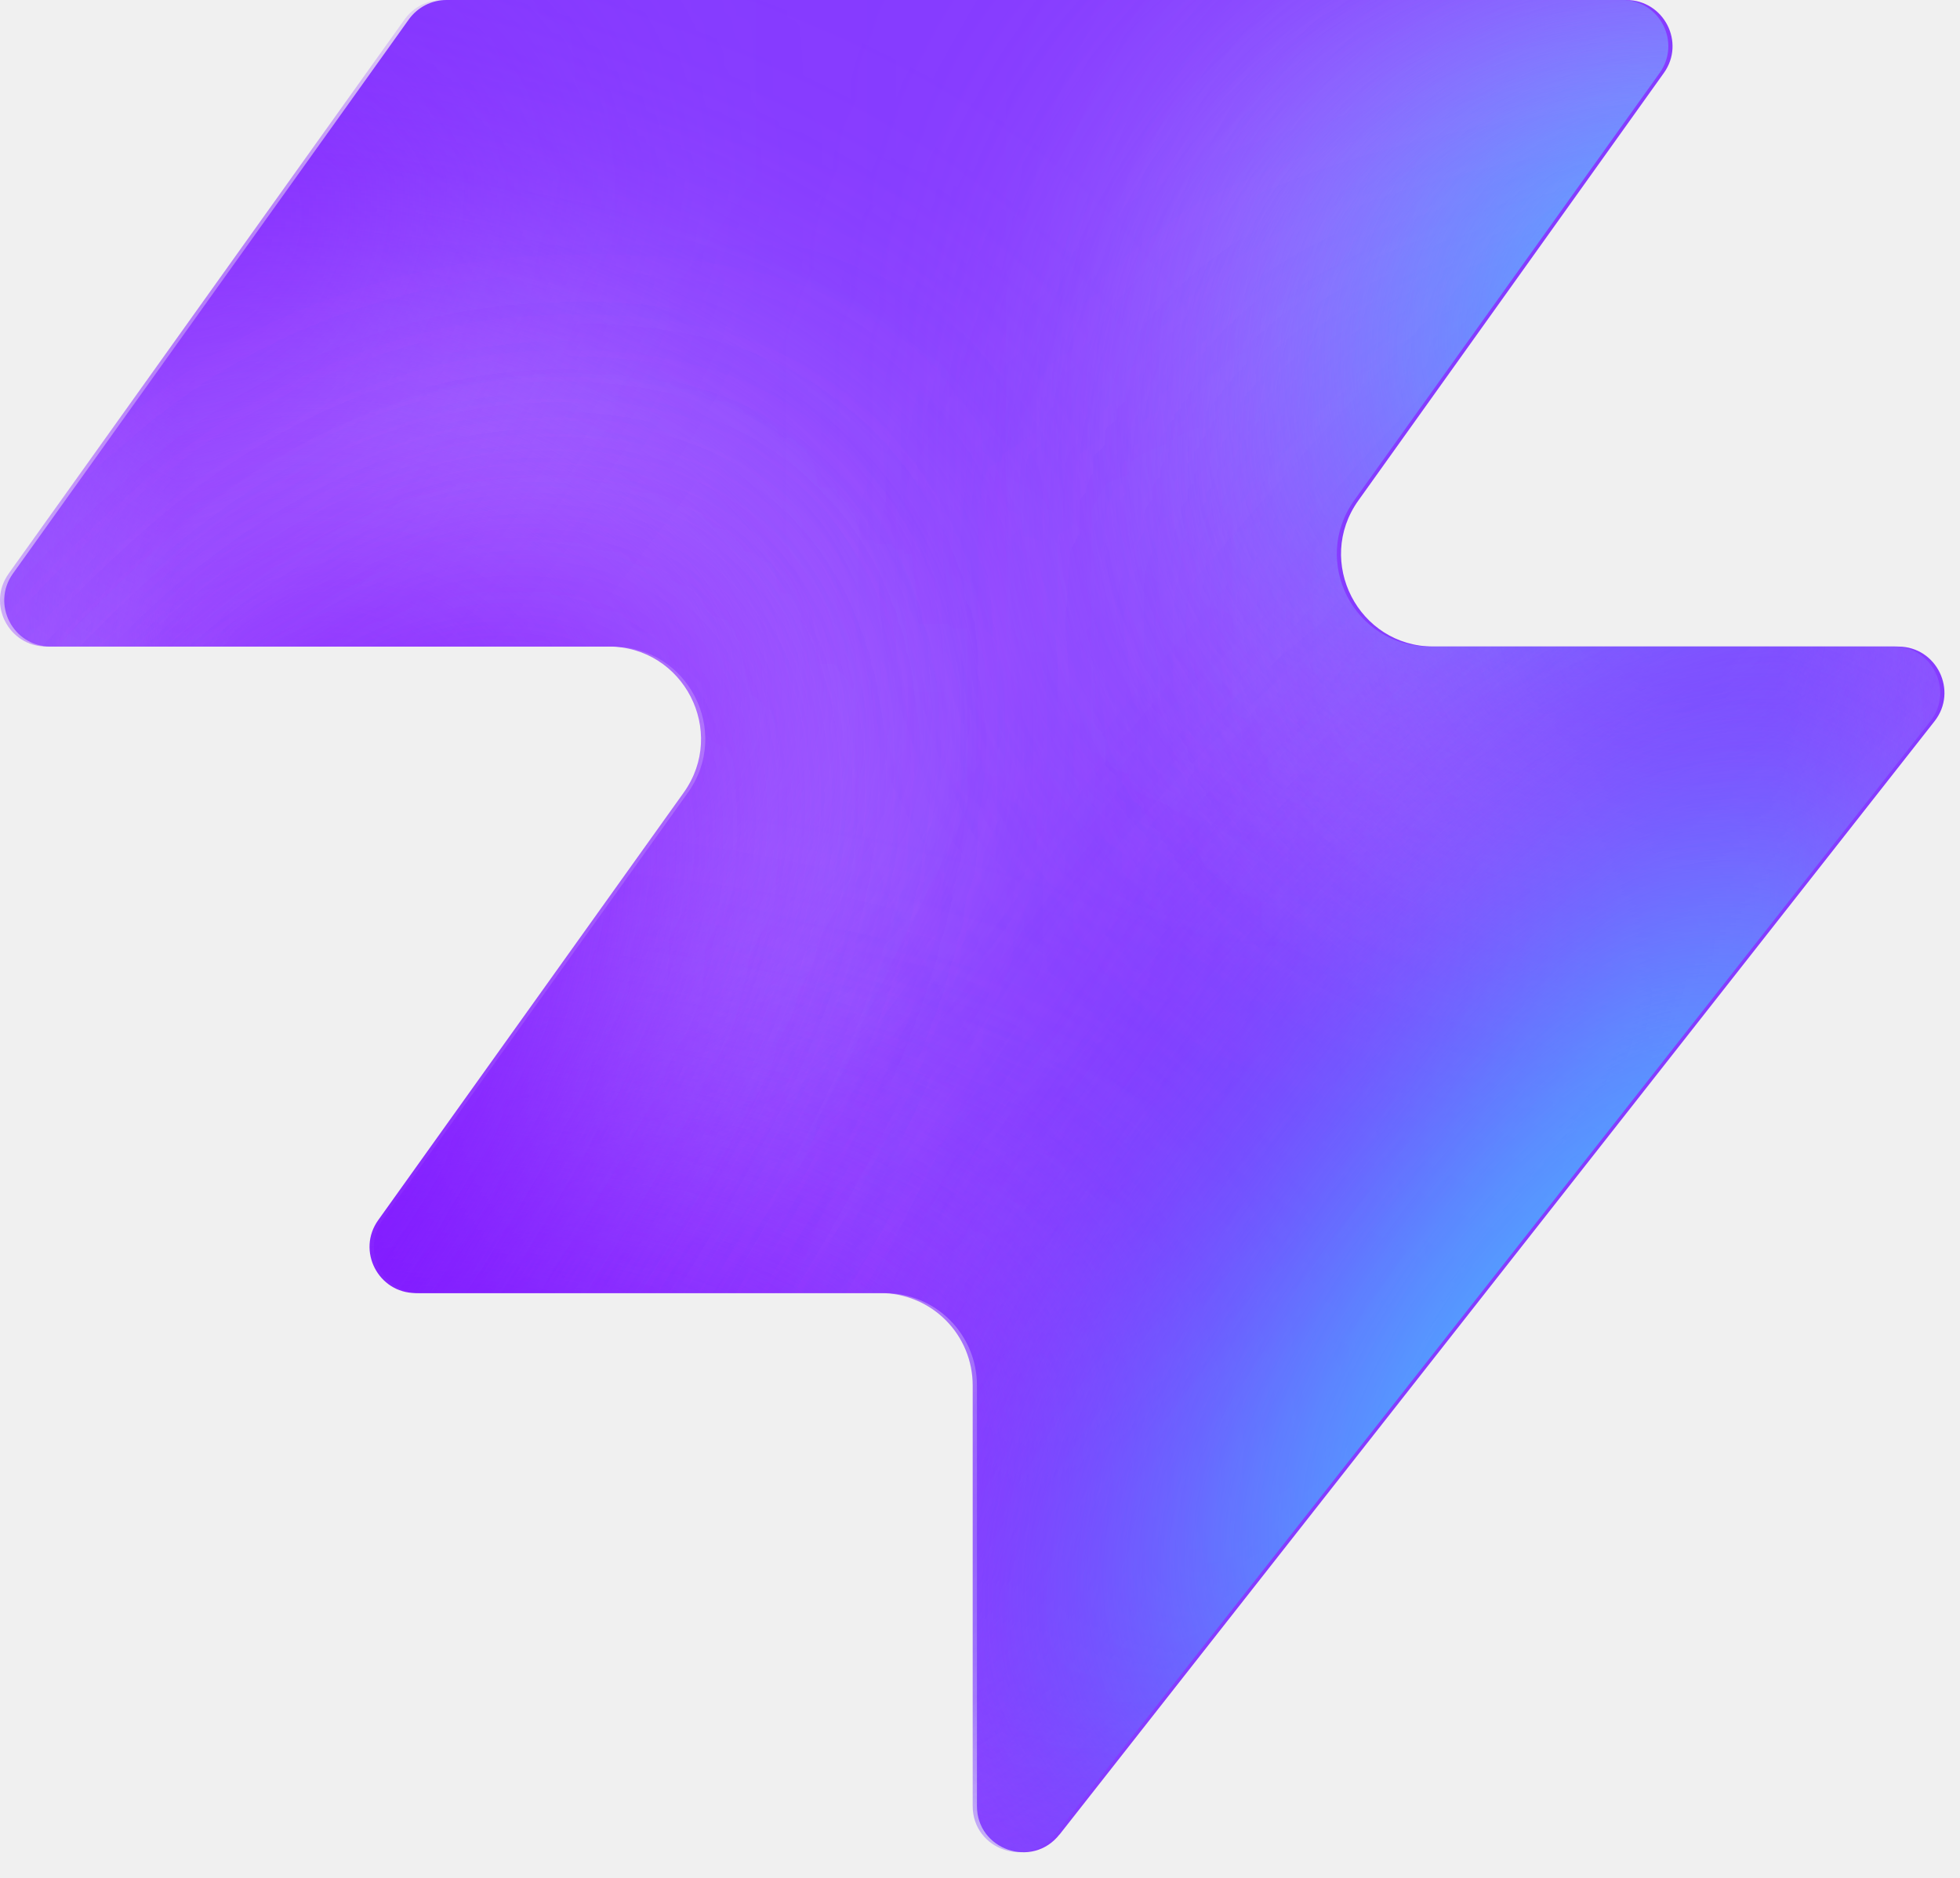
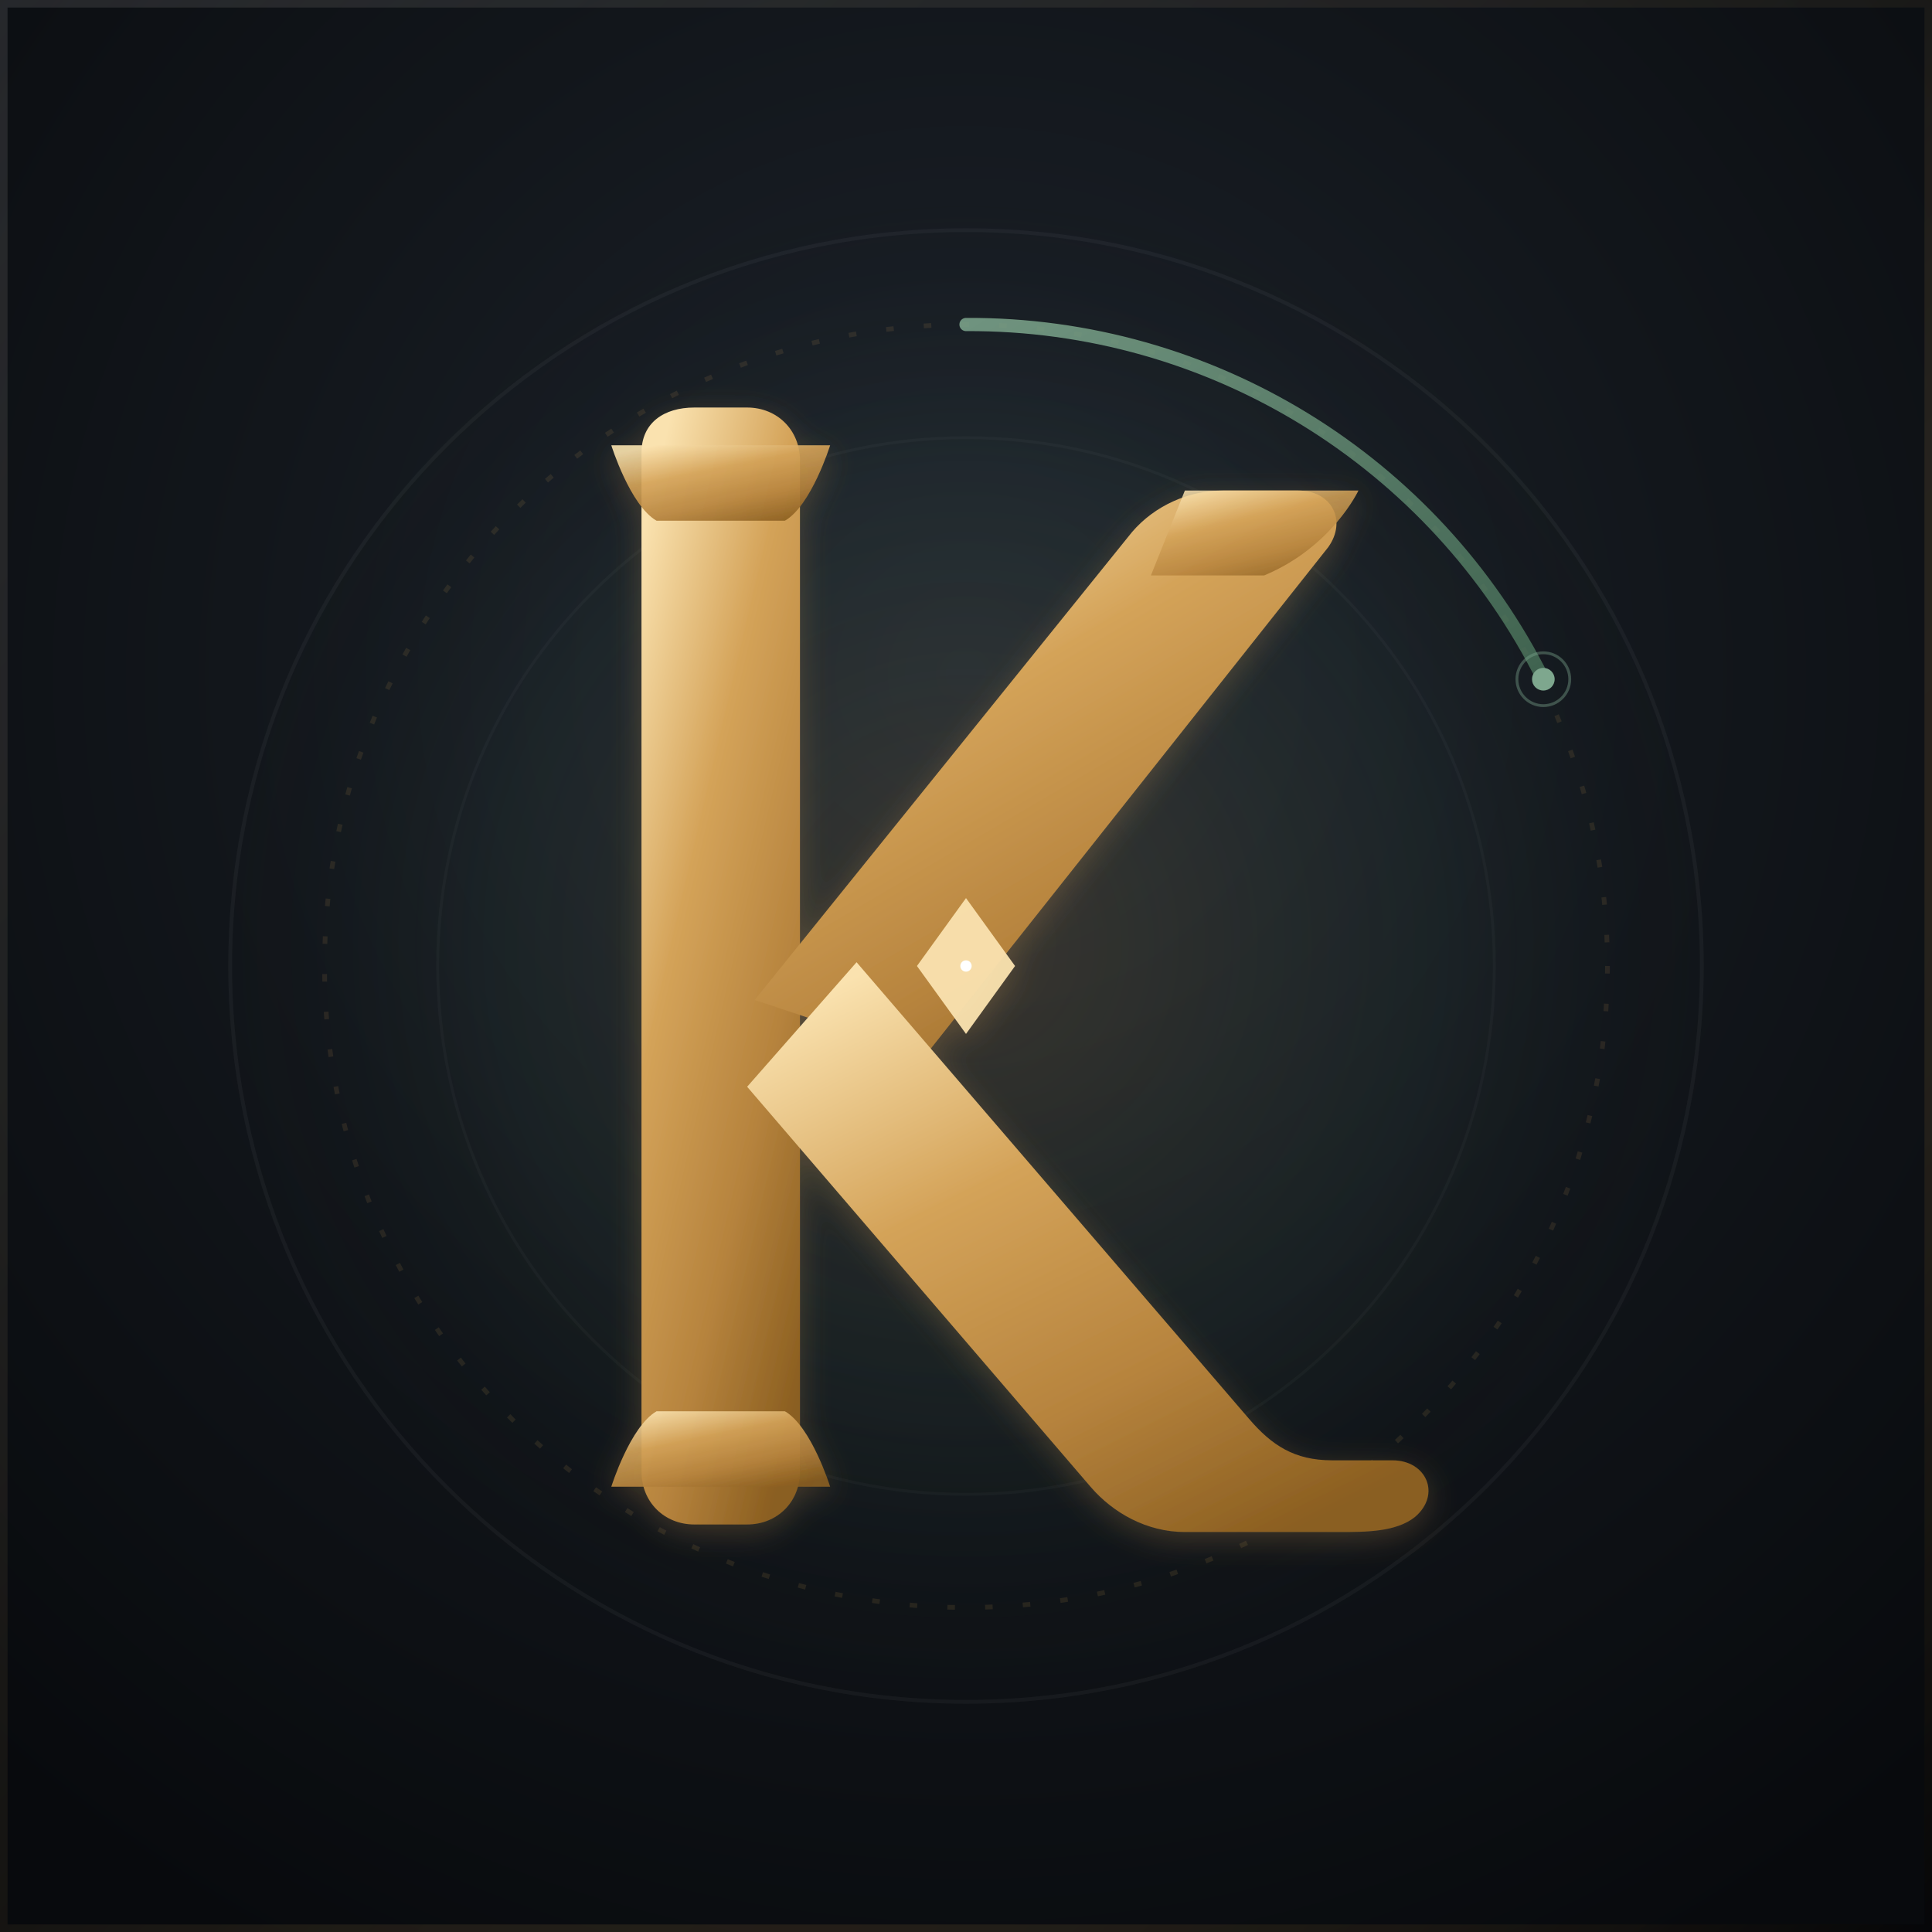
- <svg xmlns="http://www.w3.org/2000/svg" width="48" height="46" fill="none" viewBox="0 0 48 46">
-   <path fill="#863bff" d="M25.946 44.938c-.664.845-2.021.375-2.021-.698V33.937a2.26 2.26 0 0 0-2.262-2.262H10.287c-.92 0-1.456-1.04-.92-1.788l7.48-10.471c1.07-1.497 0-3.578-1.842-3.578H1.237c-.92 0-1.456-1.04-.92-1.788L10.013.474c.214-.297.556-.474.92-.474h28.894c.92 0 1.456 1.04.92 1.788l-7.48 10.471c-1.07 1.498 0 3.579 1.842 3.579h11.377c.943 0 1.473 1.088.89 1.83L25.947 44.94z" style="fill:#863bff;fill:color(display-p3 .525 .23 1);fill-opacity:1" />
-   <mask id="a" width="48" height="46" x="0" y="0" maskUnits="userSpaceOnUse" style="mask-type:alpha">
-     <path fill="#000" d="M25.842 44.938c-.664.844-2.021.375-2.021-.698V33.937a2.26 2.26 0 0 0-2.262-2.262H10.183c-.92 0-1.456-1.04-.92-1.788l7.48-10.471c1.07-1.498 0-3.579-1.842-3.579H1.133c-.92 0-1.456-1.04-.92-1.787L9.91.473c.214-.297.556-.474.92-.474h28.894c.92 0 1.456 1.04.92 1.788l-7.48 10.471c-1.07 1.498 0 3.578 1.842 3.578h11.377c.943 0 1.473 1.088.89 1.832L25.843 44.94z" style="fill:#000;fill-opacity:1" />
-   </mask>
-   <g mask="url(#a)">
-     <g filter="url(#b)">
-       <ellipse cx="5.508" cy="14.704" fill="#ede6ff" rx="5.508" ry="14.704" style="fill:#ede6ff;fill:color(display-p3 .927 .903 1);fill-opacity:1" transform="matrix(.00324 1 1 -.00324 -4.47 31.516)" />
-     </g>
-     <g filter="url(#c)">
-       <ellipse cx="10.399" cy="29.851" fill="#ede6ff" rx="10.399" ry="29.851" style="fill:#ede6ff;fill:color(display-p3 .927 .903 1);fill-opacity:1" transform="matrix(.00324 1 1 -.00324 -39.328 7.883)" />
-     </g>
-     <g filter="url(#d)">
-       <ellipse cx="5.508" cy="30.487" fill="#7e14ff" rx="5.508" ry="30.487" style="fill:#7e14ff;fill:color(display-p3 .492 .077 1);fill-opacity:1" transform="rotate(89.814 -25.913 -14.639)scale(1 -1)" />
-     </g>
-     <g filter="url(#e)">
-       <ellipse cx="5.508" cy="30.599" fill="#7e14ff" rx="5.508" ry="30.599" style="fill:#7e14ff;fill:color(display-p3 .492 .077 1);fill-opacity:1" transform="rotate(89.814 -32.644 -3.334)scale(1 -1)" />
-     </g>
-     <g filter="url(#f)">
-       <ellipse cx="5.508" cy="30.599" fill="#7e14ff" rx="5.508" ry="30.599" style="fill:#7e14ff;fill:color(display-p3 .492 .077 1);fill-opacity:1" transform="matrix(.00324 1 1 -.00324 -34.34 30.47)" />
-     </g>
-     <g filter="url(#g)">
-       <ellipse cx="14.072" cy="22.078" fill="#ede6ff" rx="14.072" ry="22.078" style="fill:#ede6ff;fill:color(display-p3 .927 .903 1);fill-opacity:1" transform="rotate(93.35 24.506 48.493)scale(-1 1)" />
-     </g>
-     <g filter="url(#h)">
-       <ellipse cx="3.47" cy="21.501" fill="#7e14ff" rx="3.47" ry="21.501" style="fill:#7e14ff;fill:color(display-p3 .492 .077 1);fill-opacity:1" transform="rotate(89.009 28.708 47.59)scale(-1 1)" />
-     </g>
-     <g filter="url(#i)">
-       <ellipse cx="3.47" cy="21.501" fill="#7e14ff" rx="3.47" ry="21.501" style="fill:#7e14ff;fill:color(display-p3 .492 .077 1);fill-opacity:1" transform="rotate(89.009 28.708 47.59)scale(-1 1)" />
-     </g>
-     <g filter="url(#j)">
-       <ellipse cx=".387" cy="8.972" fill="#7e14ff" rx="4.407" ry="29.108" style="fill:#7e14ff;fill:color(display-p3 .492 .077 1);fill-opacity:1" transform="rotate(39.51 .387 8.972)" />
-     </g>
-     <g filter="url(#k)">
-       <ellipse cx="47.523" cy="-6.092" fill="#7e14ff" rx="4.407" ry="29.108" style="fill:#7e14ff;fill:color(display-p3 .492 .077 1);fill-opacity:1" transform="rotate(37.892 47.523 -6.092)" />
-     </g>
-     <g filter="url(#l)">
-       <ellipse cx="41.412" cy="6.333" fill="#47bfff" rx="5.971" ry="9.665" style="fill:#47bfff;fill:color(display-p3 .28 .748 1);fill-opacity:1" transform="rotate(37.892 41.412 6.333)" />
-     </g>
-     <g filter="url(#m)">
-       <ellipse cx="-1.879" cy="38.332" fill="#7e14ff" rx="4.407" ry="29.108" style="fill:#7e14ff;fill:color(display-p3 .492 .077 1);fill-opacity:1" transform="rotate(37.892 -1.88 38.332)" />
-     </g>
-     <g filter="url(#n)">
-       <ellipse cx="-1.879" cy="38.332" fill="#7e14ff" rx="4.407" ry="29.108" style="fill:#7e14ff;fill:color(display-p3 .492 .077 1);fill-opacity:1" transform="rotate(37.892 -1.88 38.332)" />
-     </g>
-     <g filter="url(#o)">
-       <ellipse cx="35.651" cy="29.907" fill="#7e14ff" rx="4.407" ry="29.108" style="fill:#7e14ff;fill:color(display-p3 .492 .077 1);fill-opacity:1" transform="rotate(37.892 35.651 29.907)" />
-     </g>
-     <g filter="url(#p)">
-       <ellipse cx="38.418" cy="32.4" fill="#47bfff" rx="5.971" ry="15.297" style="fill:#47bfff;fill:color(display-p3 .28 .748 1);fill-opacity:1" transform="rotate(37.892 38.418 32.4)" />
-     </g>
-   </g>
+ <svg xmlns="http://www.w3.org/2000/svg" viewBox="0 0 1024 1024" width="1024" height="1024">
  <defs>
-     <filter id="b" width="60.045" height="41.654" x="-19.77" y="16.149" color-interpolation-filters="sRGB" filterUnits="userSpaceOnUse">
-       <feFlood flood-opacity="0" result="BackgroundImageFix" />
-       <feBlend in="SourceGraphic" in2="BackgroundImageFix" result="shape" />
-       <feGaussianBlur result="effect1_foregroundBlur_2002_17158" stdDeviation="7.659" />
-     </filter>
-     <filter id="c" width="90.34" height="51.437" x="-54.613" y="-7.533" color-interpolation-filters="sRGB" filterUnits="userSpaceOnUse">
-       <feFlood flood-opacity="0" result="BackgroundImageFix" />
-       <feBlend in="SourceGraphic" in2="BackgroundImageFix" result="shape" />
-       <feGaussianBlur result="effect1_foregroundBlur_2002_17158" stdDeviation="7.659" />
-     </filter>
-     <filter id="d" width="79.355" height="29.4" x="-49.64" y="2.03" color-interpolation-filters="sRGB" filterUnits="userSpaceOnUse">
-       <feFlood flood-opacity="0" result="BackgroundImageFix" />
-       <feBlend in="SourceGraphic" in2="BackgroundImageFix" result="shape" />
-       <feGaussianBlur result="effect1_foregroundBlur_2002_17158" stdDeviation="4.596" />
-     </filter>
-     <filter id="e" width="79.579" height="29.4" x="-45.045" y="20.029" color-interpolation-filters="sRGB" filterUnits="userSpaceOnUse">
-       <feFlood flood-opacity="0" result="BackgroundImageFix" />
-       <feBlend in="SourceGraphic" in2="BackgroundImageFix" result="shape" />
-       <feGaussianBlur result="effect1_foregroundBlur_2002_17158" stdDeviation="4.596" />
-     </filter>
-     <filter id="f" width="79.579" height="29.4" x="-43.513" y="21.178" color-interpolation-filters="sRGB" filterUnits="userSpaceOnUse">
-       <feFlood flood-opacity="0" result="BackgroundImageFix" />
-       <feBlend in="SourceGraphic" in2="BackgroundImageFix" result="shape" />
-       <feGaussianBlur result="effect1_foregroundBlur_2002_17158" stdDeviation="4.596" />
-     </filter>
-     <filter id="g" width="74.749" height="58.852" x="15.756" y="-17.901" color-interpolation-filters="sRGB" filterUnits="userSpaceOnUse">
-       <feFlood flood-opacity="0" result="BackgroundImageFix" />
-       <feBlend in="SourceGraphic" in2="BackgroundImageFix" result="shape" />
-       <feGaussianBlur result="effect1_foregroundBlur_2002_17158" stdDeviation="7.659" />
-     </filter>
-     <filter id="h" width="61.377" height="25.362" x="23.548" y="2.284" color-interpolation-filters="sRGB" filterUnits="userSpaceOnUse">
-       <feFlood flood-opacity="0" result="BackgroundImageFix" />
-       <feBlend in="SourceGraphic" in2="BackgroundImageFix" result="shape" />
-       <feGaussianBlur result="effect1_foregroundBlur_2002_17158" stdDeviation="4.596" />
-     </filter>
-     <filter id="i" width="61.377" height="25.362" x="23.548" y="2.284" color-interpolation-filters="sRGB" filterUnits="userSpaceOnUse">
-       <feFlood flood-opacity="0" result="BackgroundImageFix" />
-       <feBlend in="SourceGraphic" in2="BackgroundImageFix" result="shape" />
-       <feGaussianBlur result="effect1_foregroundBlur_2002_17158" stdDeviation="4.596" />
-     </filter>
-     <filter id="j" width="56.045" height="63.649" x="-27.636" y="-22.853" color-interpolation-filters="sRGB" filterUnits="userSpaceOnUse">
-       <feFlood flood-opacity="0" result="BackgroundImageFix" />
-       <feBlend in="SourceGraphic" in2="BackgroundImageFix" result="shape" />
-       <feGaussianBlur result="effect1_foregroundBlur_2002_17158" stdDeviation="4.596" />
-     </filter>
-     <filter id="k" width="54.814" height="64.646" x="20.116" y="-38.415" color-interpolation-filters="sRGB" filterUnits="userSpaceOnUse">
-       <feFlood flood-opacity="0" result="BackgroundImageFix" />
-       <feBlend in="SourceGraphic" in2="BackgroundImageFix" result="shape" />
-       <feGaussianBlur result="effect1_foregroundBlur_2002_17158" stdDeviation="4.596" />
-     </filter>
-     <filter id="l" width="33.541" height="35.313" x="24.641" y="-11.323" color-interpolation-filters="sRGB" filterUnits="userSpaceOnUse">
-       <feFlood flood-opacity="0" result="BackgroundImageFix" />
-       <feBlend in="SourceGraphic" in2="BackgroundImageFix" result="shape" />
-       <feGaussianBlur result="effect1_foregroundBlur_2002_17158" stdDeviation="4.596" />
-     </filter>
-     <filter id="m" width="54.814" height="64.646" x="-29.286" y="6.009" color-interpolation-filters="sRGB" filterUnits="userSpaceOnUse">
-       <feFlood flood-opacity="0" result="BackgroundImageFix" />
-       <feBlend in="SourceGraphic" in2="BackgroundImageFix" result="shape" />
-       <feGaussianBlur result="effect1_foregroundBlur_2002_17158" stdDeviation="4.596" />
-     </filter>
-     <filter id="n" width="54.814" height="64.646" x="-29.286" y="6.009" color-interpolation-filters="sRGB" filterUnits="userSpaceOnUse">
-       <feFlood flood-opacity="0" result="BackgroundImageFix" />
-       <feBlend in="SourceGraphic" in2="BackgroundImageFix" result="shape" />
-       <feGaussianBlur result="effect1_foregroundBlur_2002_17158" stdDeviation="4.596" />
-     </filter>
-     <filter id="o" width="54.814" height="64.646" x="8.244" y="-2.416" color-interpolation-filters="sRGB" filterUnits="userSpaceOnUse">
-       <feFlood flood-opacity="0" result="BackgroundImageFix" />
-       <feBlend in="SourceGraphic" in2="BackgroundImageFix" result="shape" />
-       <feGaussianBlur result="effect1_foregroundBlur_2002_17158" stdDeviation="4.596" />
-     </filter>
-     <filter id="p" width="39.409" height="43.623" x="18.713" y="10.588" color-interpolation-filters="sRGB" filterUnits="userSpaceOnUse">
-       <feFlood flood-opacity="0" result="BackgroundImageFix" />
-       <feBlend in="SourceGraphic" in2="BackgroundImageFix" result="shape" />
-       <feGaussianBlur result="effect1_foregroundBlur_2002_17158" stdDeviation="4.596" />
+     <radialGradient id="bgGlow" cx="50%" cy="35%" r="75%">
+       <stop offset="0%" stop-color="#1e242d" />
+       <stop offset="50%" stop-color="#12161b" />
+       <stop offset="100%" stop-color="#080a0d" />
+     </radialGradient>
+     <linearGradient id="rimGrad" x1="0%" y1="0%" x2="100%" y2="100%">
+       <stop offset="0%" stop-color="rgba(255, 255, 255, 0.15)" />
+       <stop offset="50%" stop-color="rgba(212, 163, 89, 0.1)" />
+       <stop offset="100%" stop-color="rgba(0, 0, 0, 0.6)" />
+     </linearGradient>
+     <linearGradient id="goldLuxury" x1="20%" y1="0%" x2="80%" y2="100%">
+       <stop offset="0%" stop-color="#fae2af" />
+       <stop offset="35%" stop-color="#d4a359" />
+       <stop offset="70%" stop-color="#b6833d" />
+       <stop offset="100%" stop-color="#8a5e20" />
+     </linearGradient>
+     <linearGradient id="sageAura" x1="0%" y1="0%" x2="100%" y2="100%">
+       <stop offset="0%" stop-color="#7ea78e" />
+       <stop offset="100%" stop-color="#476f57" />
+     </linearGradient>
+     <radialGradient id="centerAura" cx="50%" cy="50%" r="50%">
+       <stop offset="0%" stop-color="rgba(212, 163, 89, 0.18)" />
+       <stop offset="60%" stop-color="rgba(93, 138, 112, 0.08)" />
+       <stop offset="100%" stop-color="transparent" />
+     </radialGradient>
+     <filter id="execShadow" x="-20%" y="-20%" width="140%" height="140%">
+       <feDropShadow dx="0" dy="18" stdDeviation="22" flood-color="#000000" flood-opacity="0.65" />
+       <feDropShadow dx="0" dy="4" stdDeviation="8" flood-color="rgba(212, 163, 89, 0.25)" />
    </filter>
  </defs>
+   <rect width="1024" height="1024" fill="url(#bgGlow)" />
+   <circle cx="512" cy="500" r="420" fill="url(#centerAura)" />
+   <circle cx="512" cy="512" r="390" fill="none" stroke="rgba(255, 255, 255, 0.04)" stroke-width="2" />
+   <circle cx="512" cy="512" r="340" fill="none" stroke="rgba(212, 163, 89, 0.12)" stroke-dasharray="4 16" stroke-width="2.5" />
+   <circle cx="512" cy="512" r="280" fill="none" stroke="rgba(255, 255, 255, 0.03)" stroke-width="1.5" />
+   <path d="M 512,172 A 340,340 0 0,1 818,360" fill="none" stroke="url(#sageAura)" stroke-width="7" stroke-linecap="round" opacity="0.85" />
+   <circle cx="818" cy="360" r="6" fill="#7ea78e" />
+   <circle cx="818" cy="360" r="14" fill="none" stroke="#7ea78e" stroke-width="1.5" opacity="0.4" />
+   <g filter="url(#execShadow)">
+     <path d="M 340,240               C 340,224 352,216 368,216               L 396,216               C 412,216 424,228 424,244               L 424,780               C 424,796 412,808 396,808               L 368,808               C 352,808 340,796 340,780               Z" fill="url(#goldLuxury)" />
+     <path d="M 324,236 L 440,236 C 440,236 430,268 416,276 L 348,276 C 334,268 324,236 324,236 Z" fill="url(#goldLuxury)" opacity="0.9" />
+     <path d="M 324,788 L 440,788 C 440,788 430,756 416,748 L 348,748 C 334,756 324,788 324,788 Z" fill="url(#goldLuxury)" opacity="0.9" />
+     <path d="M 400,530               L 600,282               C 612,268 630,260 648,260               L 688,260               C 706,260 714,276 704,290               L 490,560               Z" fill="url(#goldLuxury)" />
+     <path d="M 628,260 L 720,260 C 720,260 706,290 670,305 L 610,305 Z" fill="url(#goldLuxury)" opacity="0.85" />
+     <path d="M 454,510               L 662,752               C 674,766 686,774 706,774               L 738,774               C 756,774 764,792 750,804               C 740,812 724,812 710,812               L 628,812               C 608,812 590,802 578,788               L 396,576               Z" fill="url(#goldLuxury)" />
+     <polygon points="512,476 538,512 512,548 486,512" fill="#fae2af" opacity="0.95" />
+     <circle cx="512" cy="512" r="3" fill="#ffffff" />
+   </g>
+   <rect x="2" y="2" width="1020" height="1020" rx="0" fill="none" stroke="url(#rimGrad)" stroke-width="4" opacity="0.7" />
</svg>
